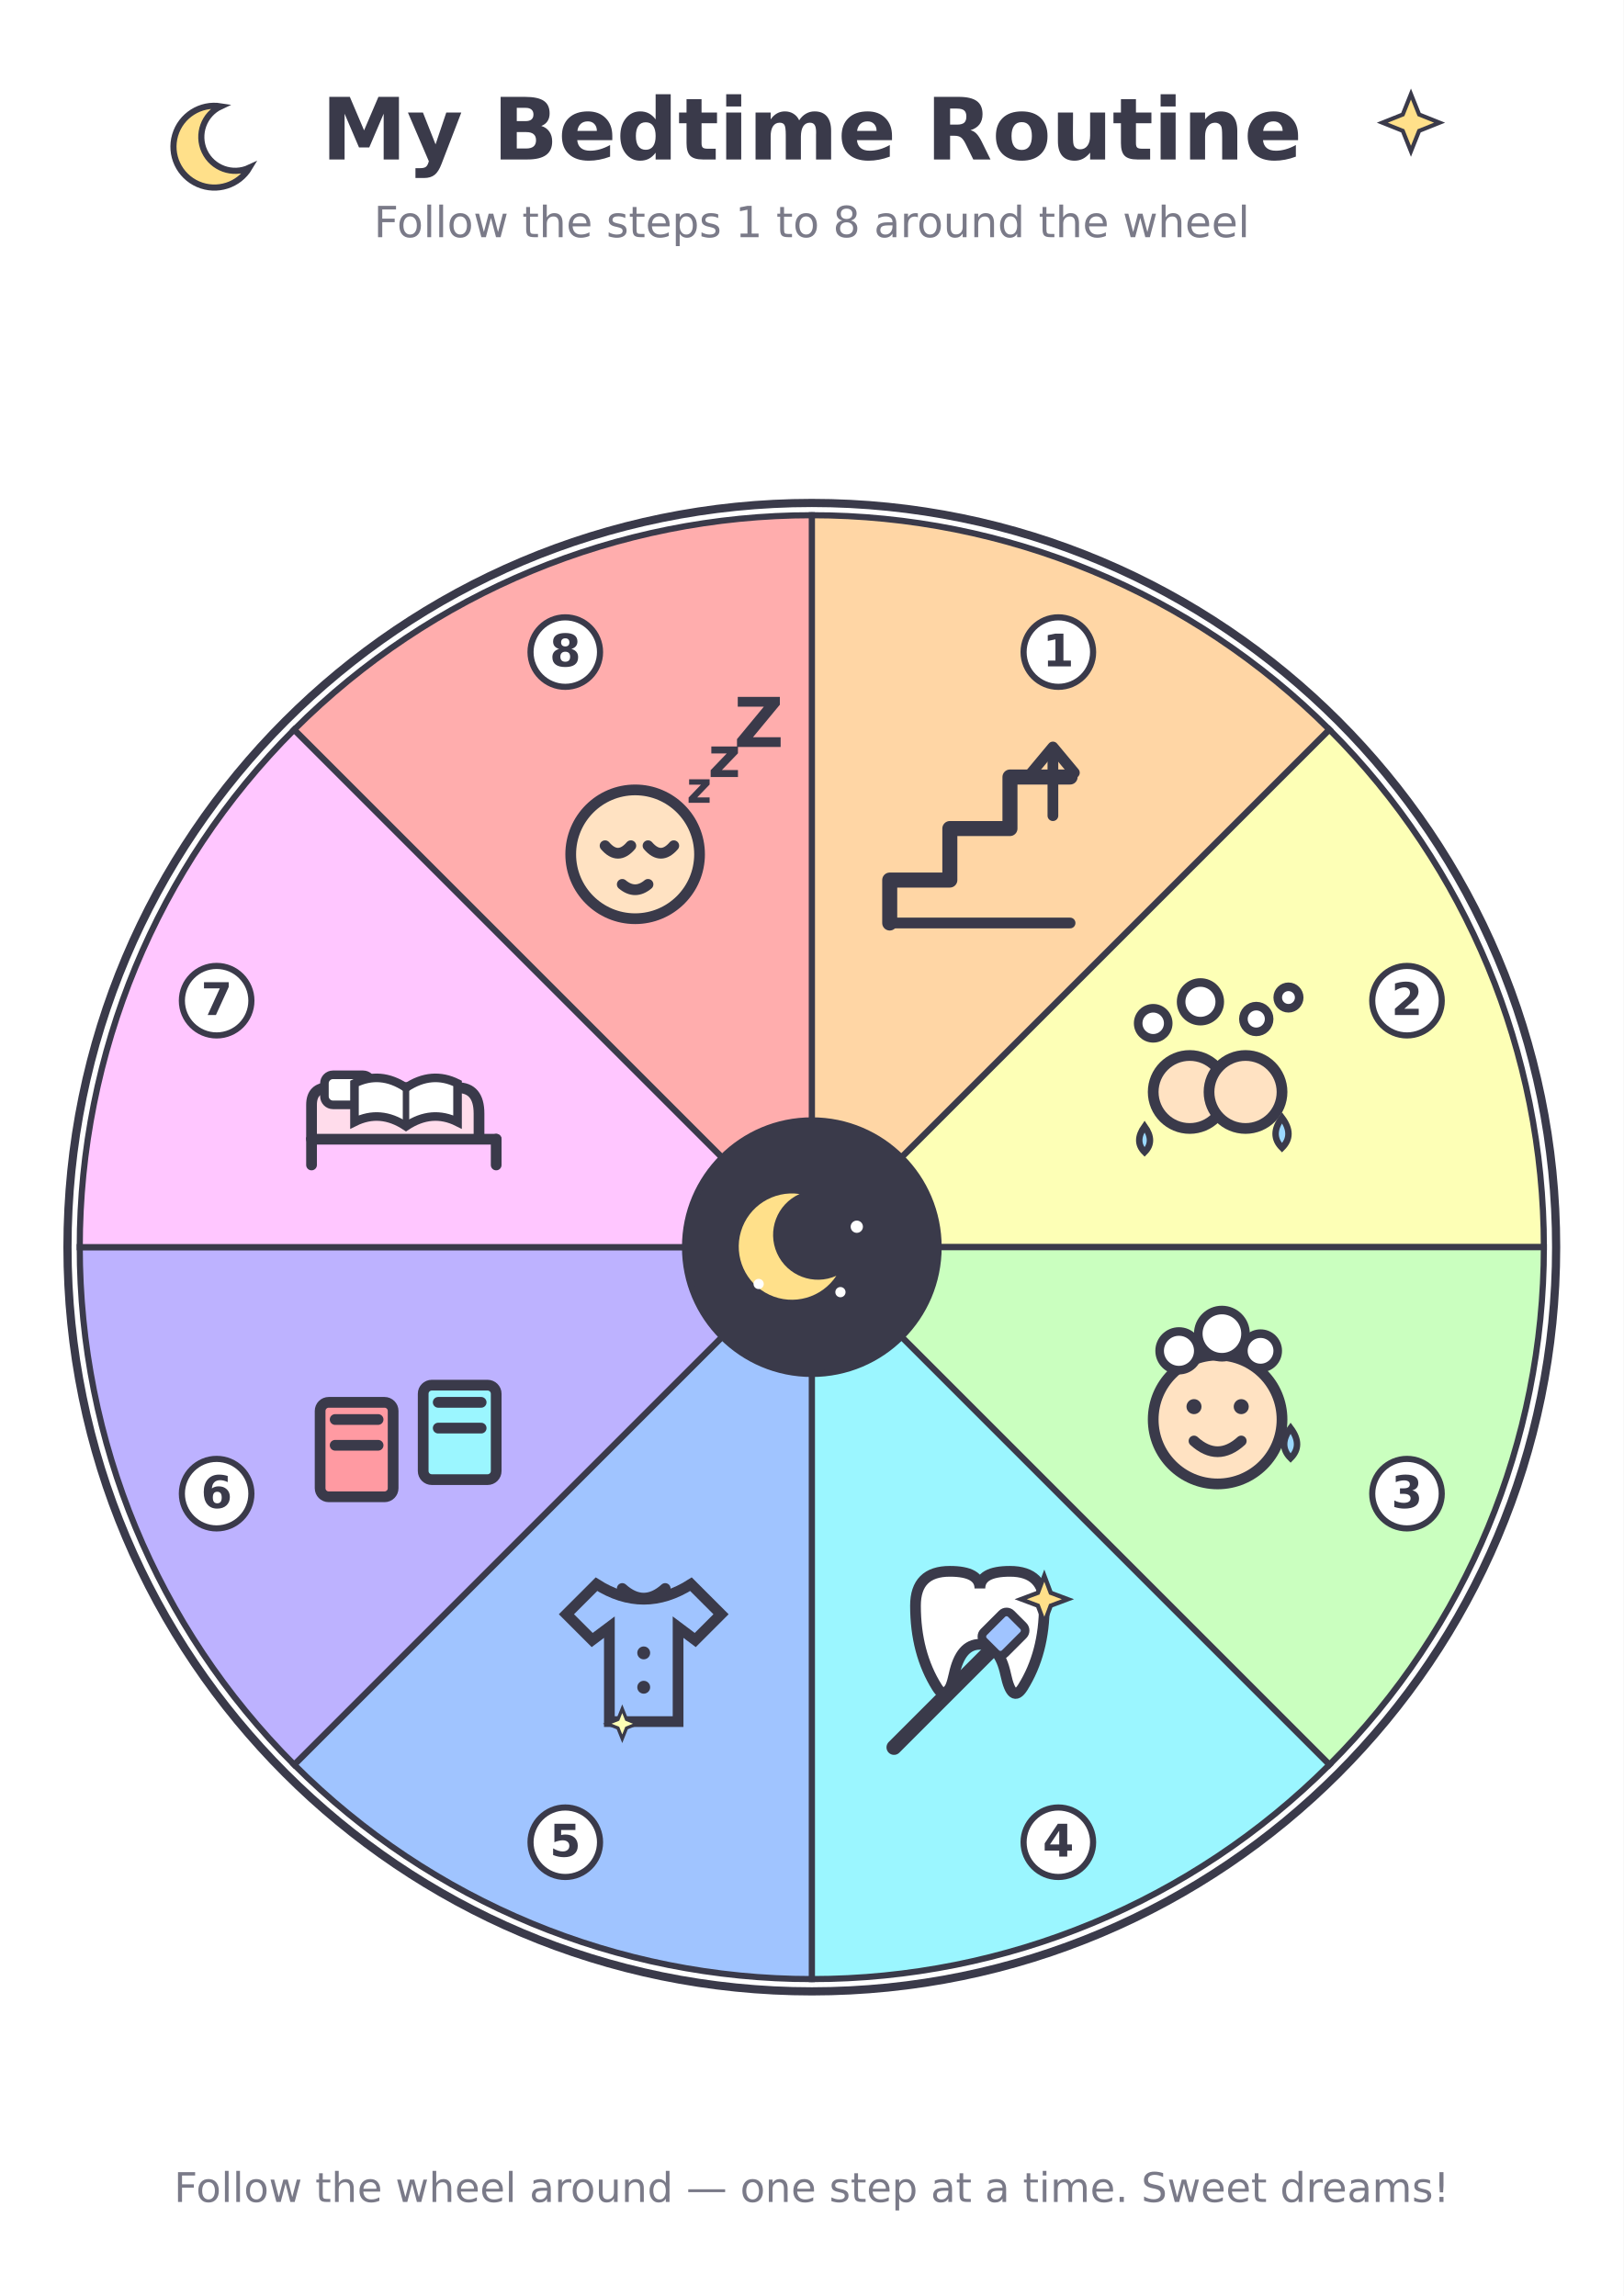
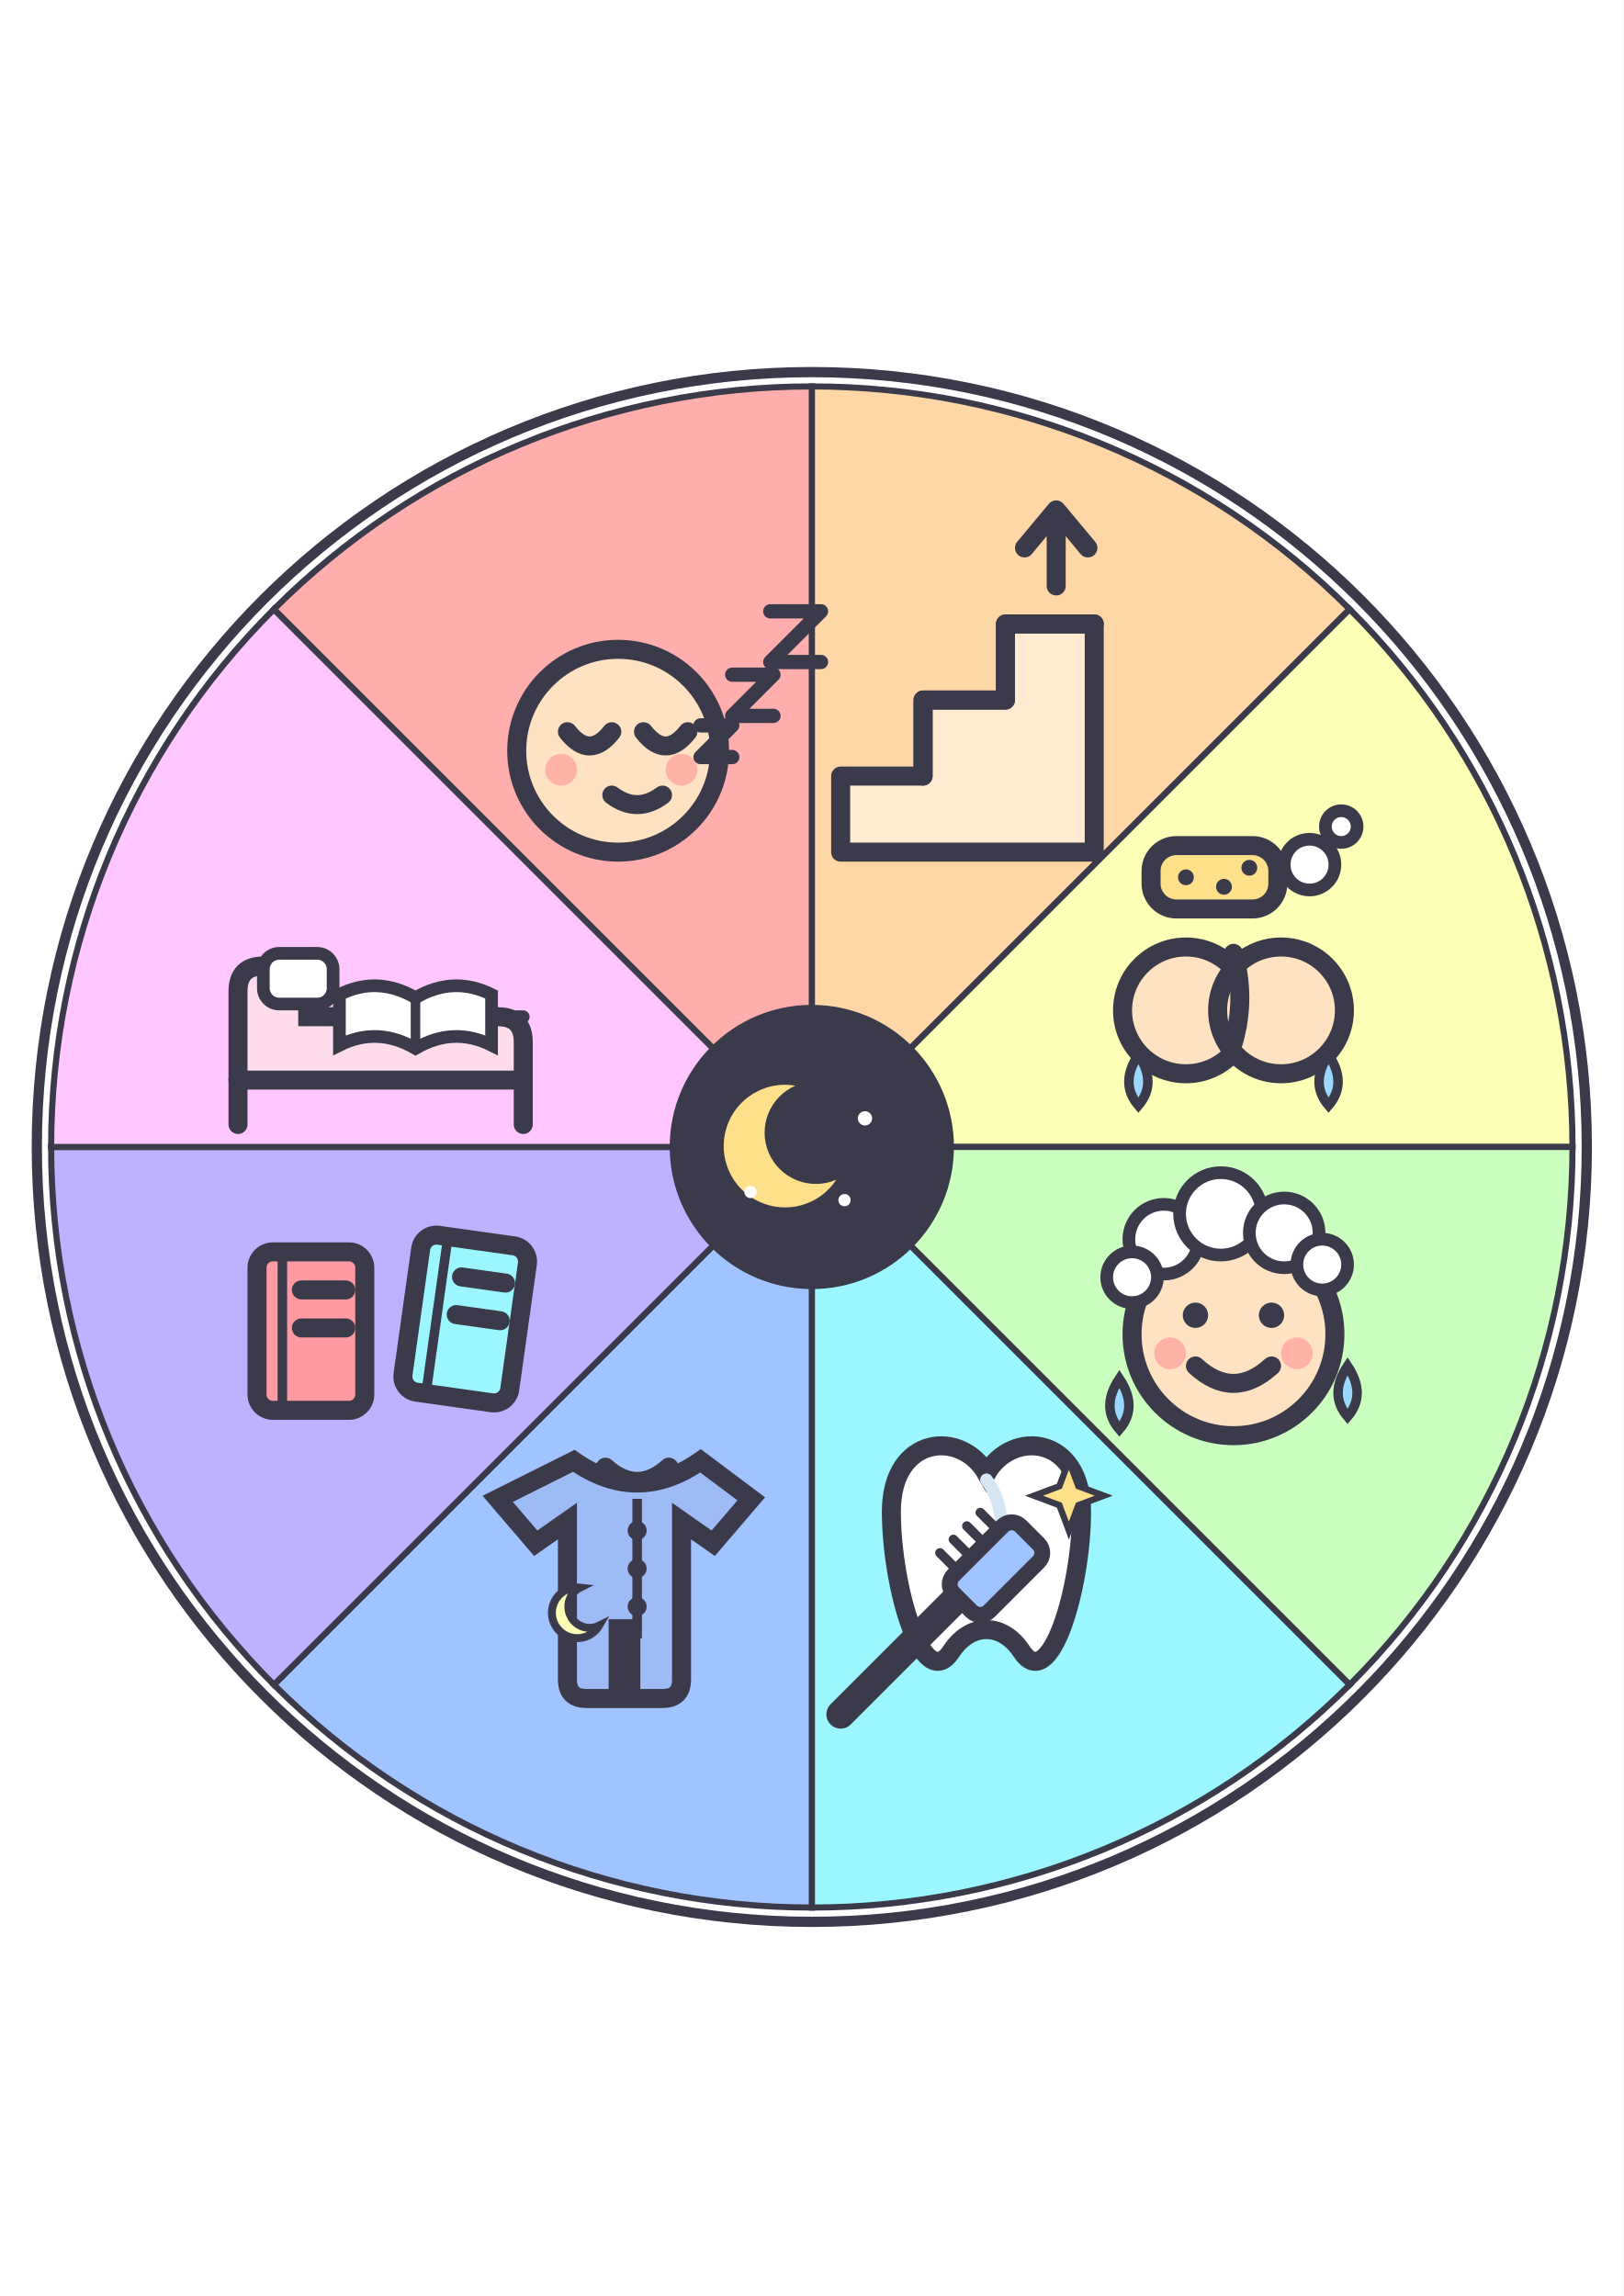
<svg xmlns="http://www.w3.org/2000/svg" width="794" height="1123" viewBox="0 0 794 1123" font-family="DejaVu Sans">
-   <rect x="0" y="0" width="794" height="1123" fill="#FFFFFF" />
-   <text x="397.0" y="78" text-anchor="middle" font-size="42" font-weight="bold" fill="#3A3A4A">My Bedtime Routine</text>
-   <text x="397.0" y="116" text-anchor="middle" font-size="21" fill="#7a7a88">Follow the steps 1 to 8 around the wheel</text>
-   <path d="M 108 52 a 20 20 0 1 0 14 30 a 16 16 0 1 1 -14 -30 Z" fill="#FFE08A" stroke="#3A3A4A" stroke-width="3" />
-   <path d="M 690 46 l 4 10 l 10 4 l -10 4 l -4 10 l -4 -10 l -10 -4 l 10 -4 Z" fill="#FFE08A" stroke="#3A3A4A" stroke-width="2" />
-   <circle cx="397" cy="610" r="364" fill="#fff" stroke="#3A3A4A" stroke-width="4" />
-   <path d="M 397.00 610.00 L 397.00 252.00 A 358.00 358.00 0 0 1 650.14 356.86 Z" fill="#FFD6A5" stroke="#3A3A4A" stroke-width="3" />
-   <g transform="translate(479.20,411.55) scale(1.05)">
-     <path d="M -42 38 L -42 18 L -14 18 L -14 -6 L 14 -6 L 14 -30 L 42 -30" fill="none" stroke="#3A3A4A" stroke-width="7" stroke-linecap="round" stroke-linejoin="round" />
-     <polyline points="-42,38 42,38" fill="none" stroke="#3A3A4A" stroke-width="5" stroke-linecap="round" stroke-linejoin="round" />
-     <line x1="34" y1="-12" x2="34" y2="-42" fill="none" stroke="#3A3A4A" stroke-width="5" stroke-linecap="round" stroke-linejoin="round" />
-     <polyline points="24,-32 34,-44 44,-32" fill="none" stroke="#3A3A4A" stroke-width="5" stroke-linecap="round" stroke-linejoin="round" />
+   <rect width="794" height="1123" fill="#FFFFFF" />
+   <circle cx="397" cy="561" r="379" fill="#fff" stroke="#3A3A4A" stroke-width="5" />
+   <path d="M 397.00 561.00 L 397.00 189.00 A 372.00 372.00 0 0 1 660.04 297.96 Z" fill="#FFD6A5" stroke="#3A3A4A" stroke-width="3" />
+   <g transform="translate(482.41,354.79) scale(1.55)">
+     <path d="M -46 40 L -46 16 L -20 16 L -20 -8 L 6 -8 L 6 -32 L 34 -32 L 34 40 Z" fill="#FFEBD2" stroke="#3A3A4A" stroke-width="6" stroke-linejoin="round" />
+     <polyline points="-20,16 -20,-8 6,-8 6,-32 34,-32" fill="none" stroke="#3A3A4A" stroke-width="6" stroke-linecap="round" stroke-linejoin="round" />
+     <line x1="22" y1="-44" x2="22" y2="-66" fill="none" stroke="#3A3A4A" stroke-width="6" stroke-linecap="round" stroke-linejoin="round" />
+     <polyline points="12,-56 22,-68 32,-56" fill="none" stroke="#3A3A4A" stroke-width="6" stroke-linecap="round" stroke-linejoin="round" />
  </g>
-   <circle cx="517.56" cy="318.94" r="17" fill="#fff" stroke="#3A3A4A" stroke-width="3" />
-   <text x="517.56" y="325.94" text-anchor="middle" font-size="22" font-weight="bold" fill="#3A3A4A">1</text>
-   <path d="M 397.00 610.00 L 650.14 356.86 A 358.00 358.00 0 0 1 755.00 610.00 Z" fill="#FDFFB6" stroke="#3A3A4A" stroke-width="3" />
-   <g transform="translate(595.45,527.80) scale(1.05)">
-     <circle cx="-13" cy="6" r="17" fill="#FFE2C2" stroke="#3A3A4A" stroke-width="5" />
-     <circle cx="13" cy="6" r="17" fill="#FFE2C2" stroke="#3A3A4A" stroke-width="5" />
-     <circle cx="-30" cy="-26" r="7" fill="#fff" stroke="#3A3A4A" stroke-width="4" />
-     <circle cx="-8" cy="-36" r="9" fill="#fff" stroke="#3A3A4A" stroke-width="4" />
-     <circle cx="18" cy="-28" r="6" fill="#fff" stroke="#3A3A4A" stroke-width="4" />
-     <circle cx="33" cy="-38" r="5" fill="#fff" stroke="#3A3A4A" stroke-width="4" />
-     <path d="M 30 18 q 6 8 0 14 q -6 -6 0 -14 Z" fill="#9BD8FF" stroke="#3A3A4A" stroke-width="3" />
-     <path d="M -34 22 q 5 7 0 12 q -5 -5 0 -12 Z" fill="#9BD8FF" stroke="#3A3A4A" stroke-width="3" />
+   <path d="M 397.00 561.00 L 660.04 297.96 A 372.00 372.00 0 0 1 769.00 561.00 Z" fill="#FDFFB6" stroke="#3A3A4A" stroke-width="3" />
+   <g transform="translate(603.21,475.59) scale(1.55)">
+     <circle cx="-15" cy="12" r="20" fill="#FFE2C2" stroke="#3A3A4A" stroke-width="6" />
+     <circle cx="15" cy="12" r="20" fill="#FFE2C2" stroke="#3A3A4A" stroke-width="6" />
+     <path d="M 0 -6 q 4 14 0 28" fill="none" stroke="#3A3A4A" stroke-width="6" stroke-linecap="round" stroke-linejoin="round" />
+     <rect x="-26" y="-40" width="40" height="20" rx="8" fill="#FFE08A" stroke="#3A3A4A" stroke-width="6" />
+     <circle cx="-15" cy="-30" r="2.5" fill="#3A3A4A" />
+     <circle cx="-3" cy="-27" r="2.5" fill="#3A3A4A" />
+     <circle cx="5" cy="-33" r="2.5" fill="#3A3A4A" />
+     <circle cx="24" cy="-34" r="8" fill="#fff" stroke="#3A3A4A" stroke-width="4" />
+     <circle cx="34" cy="-46" r="5" fill="#fff" stroke="#3A3A4A" stroke-width="4" />
+     <path d="M -30 26 q 6 9 0 16 q -6 -7 0 -16 Z" fill="#9BD8FF" stroke="#3A3A4A" stroke-width="3" />
+     <path d="M 30 26 q 6 9 0 16 q -6 -7 0 -16 Z" fill="#9BD8FF" stroke="#3A3A4A" stroke-width="3" />
  </g>
-   <circle cx="688.06" cy="489.44" r="17" fill="#fff" stroke="#3A3A4A" stroke-width="3" />
-   <text x="688.06" y="496.44" text-anchor="middle" font-size="22" font-weight="bold" fill="#3A3A4A">2</text>
-   <path d="M 397.00 610.00 L 755.00 610.00 A 358.00 358.00 0 0 1 650.14 863.14 Z" fill="#CAFFBF" stroke="#3A3A4A" stroke-width="3" />
-   <g transform="translate(595.45,692.20) scale(1.05)">
-     <circle cx="0" cy="2" r="30" fill="#FFE2C2" stroke="#3A3A4A" stroke-width="5" />
-     <circle cx="-11" cy="-4" r="3.5" fill="#3A3A4A" />
-     <circle cx="11" cy="-4" r="3.5" fill="#3A3A4A" />
-     <path d="M -11 12 q 11 10 22 0" fill="none" stroke="#3A3A4A" stroke-width="5" stroke-linecap="round" stroke-linejoin="round" />
-     <circle cx="-18" cy="-30" r="9" fill="#fff" stroke="#3A3A4A" stroke-width="4" />
-     <circle cx="2" cy="-38" r="11" fill="#fff" stroke="#3A3A4A" stroke-width="4" />
-     <circle cx="20" cy="-30" r="8" fill="#fff" stroke="#3A3A4A" stroke-width="4" />
-     <path d="M 34 6 q 6 8 0 14 q -6 -6 0 -14 Z" fill="#9BD8FF" stroke="#3A3A4A" stroke-width="3" />
+   <path d="M 397.00 561.00 L 769.00 561.00 A 372.00 372.00 0 0 1 660.04 824.04 Z" fill="#CAFFBF" stroke="#3A3A4A" stroke-width="3" />
+   <g transform="translate(603.21,646.41) scale(1.55)">
+     <circle cx="0" cy="4" r="32" fill="#FFE2C2" stroke="#3A3A4A" stroke-width="6" />
+     <circle cx="-12" cy="-2" r="4" fill="#3A3A4A" />
+     <circle cx="12" cy="-2" r="4" fill="#3A3A4A" />
+     <path d="M -12 14 q 12 11 24 0" fill="none" stroke="#3A3A4A" stroke-width="6" stroke-linecap="round" stroke-linejoin="round" />
+     <circle cx="-20" cy="10" r="5" fill="#FFB3A7" />
+     <circle cx="20" cy="10" r="5" fill="#FFB3A7" />
+     <circle cx="-22" cy="-26" r="11" fill="#fff" stroke="#3A3A4A" stroke-width="4" />
+     <circle cx="-4" cy="-34" r="13" fill="#fff" stroke="#3A3A4A" stroke-width="4" />
+     <circle cx="16" cy="-28" r="11" fill="#fff" stroke="#3A3A4A" stroke-width="4" />
+     <circle cx="28" cy="-18" r="8" fill="#fff" stroke="#3A3A4A" stroke-width="4" />
+     <circle cx="-32" cy="-14" r="8" fill="#fff" stroke="#3A3A4A" stroke-width="4" />
+     <path d="M -36 18 q 6 9 0 16 q -6 -7 0 -16 Z" fill="#9BD8FF" stroke="#3A3A4A" stroke-width="3" />
+     <path d="M 36 14 q 6 9 0 16 q -6 -7 0 -16 Z" fill="#9BD8FF" stroke="#3A3A4A" stroke-width="3" />
  </g>
-   <circle cx="688.06" cy="730.56" r="17" fill="#fff" stroke="#3A3A4A" stroke-width="3" />
-   <text x="688.06" y="737.56" text-anchor="middle" font-size="22" font-weight="bold" fill="#3A3A4A">3</text>
-   <path d="M 397.00 610.00 L 650.14 863.14 A 358.00 358.00 0 0 1 397.00 968.00 Z" fill="#9BF6FF" stroke="#3A3A4A" stroke-width="3" />
-   <g transform="translate(479.20,808.45) scale(1.05)">
-     <path d="M -30 -22 q 0 -16 16 -16 q 14 0 14 8 q 0 -8 14 -8 q 16 0 16 16 q 0 22 -10 38 q -5 8 -8 -6 q -3 -14 -12 -14 q -9 0 -12 14 q -3 14 -8 6 q -10 -16 -10 -38 Z" fill="#fff" stroke="#3A3A4A" stroke-width="5" />
-     <line x1="-40" y1="44" x2="6" y2="-2" stroke="#3A3A4A" stroke-width="7" stroke-linecap="round" />
-     <rect x="2" y="-16" width="18" height="14" rx="3" transform="rotate(-45 11 -9)" fill="#A0C4FF" stroke="#3A3A4A" stroke-width="4" />
-     <path d="M 30 -36 l 3 8 l 8 3 l -8 3 l -3 8 l -3 -8 l -8 -3 l 8 -3 Z" fill="#FFE08A" stroke="#3A3A4A" stroke-width="2" />
+   <path d="M 397.00 561.00 L 660.04 824.04 A 372.00 372.00 0 0 1 397.00 933.00 Z" fill="#9BF6FF" stroke="#3A3A4A" stroke-width="3" />
+   <g transform="translate(482.41,767.21) scale(1.55)">
+     <path d="M -30 -18 C -30 -42 -8 -44 0 -30 C 8 -44 30 -42 30 -18 C 30 6 20 40 11 26 C 5 17 -5 17 -11 26 C -20 40 -30 6 -30 -18 Z" fill="#fff" stroke="#3A3A4A" stroke-width="6" />
+     <path d="M 0 -28 C 6 -20 6 -8 2 2" fill="none" stroke="#D7E6F5" stroke-width="4" stroke-linecap="round" />
+     <line x1="-46" y1="46" x2="-10" y2="10" stroke="#3A3A4A" stroke-width="9" stroke-linecap="round" />
+     <rect x="-12" y="-8" width="30" height="16" rx="4" transform="rotate(-45 3 0)" fill="#A0C4FF" stroke="#3A3A4A" stroke-width="5" />
+     <g transform="rotate(-45 3 0)">
+       <line x1="-6" y1="-8" x2="-6" y2="-16" stroke="#3A3A4A" stroke-width="3" stroke-linecap="round" />
+       <line x1="0" y1="-8" x2="0" y2="-16" stroke="#3A3A4A" stroke-width="3" stroke-linecap="round" />
+       <line x1="6" y1="-8" x2="6" y2="-16" stroke="#3A3A4A" stroke-width="3" stroke-linecap="round" />
+       <line x1="12" y1="-8" x2="12" y2="-16" stroke="#3A3A4A" stroke-width="3" stroke-linecap="round" />
+     </g>
+     <path d="M 26 -34 l 3 8 l 8 3 l -8 3 l -3 8 l -3 -8 l -8 -3 l 8 -3 Z" fill="#FFE08A" stroke="#3A3A4A" stroke-width="2" />
  </g>
-   <circle cx="517.56" cy="901.06" r="17" fill="#fff" stroke="#3A3A4A" stroke-width="3" />
-   <text x="517.56" y="908.06" text-anchor="middle" font-size="22" font-weight="bold" fill="#3A3A4A">4</text>
-   <path d="M 397.00 610.00 L 397.00 968.00 A 358.00 358.00 0 0 1 143.86 863.14 Z" fill="#A0C4FF" stroke="#3A3A4A" stroke-width="3" />
-   <g transform="translate(314.80,808.45) scale(1.05)">
-     <path d="M -22 -32 q 22 14 44 0 l 14 14 l -12 12 l -8 -6 l 0 44 l -32 0 l 0 -44 l -8 6 l -12 -12 Z" fill="#A0C4FF" stroke="#3A3A4A" stroke-width="5" />
-     <path d="M -10 -30 q 10 9 20 0" fill="none" stroke="#3A3A4A" stroke-width="5" stroke-linecap="round" stroke-linejoin="round" />
+   <path d="M 397.00 561.00 L 397.00 933.00 A 372.00 372.00 0 0 1 133.96 824.04 Z" fill="#A0C4FF" stroke="#3A3A4A" stroke-width="3" />
+   <g transform="translate(311.59,767.21) scale(1.55)">
+     <path d="M -20 -34 q 20 14 40 0 l 16 12 l -12 14 l -10 -7 l 0 50 q 0 6 -6 6 l -10 0 0 -22 -4 0 0 22 -10 0 q -6 0 -6 -6 l 0 -50 l -10 7 l -12 -14 Z" fill="#9DBBF5" stroke="#3A3A4A" stroke-width="6" />
+     <path d="M -10 -32 q 10 9 20 0" fill="none" stroke="#3A3A4A" stroke-width="6" stroke-linecap="round" stroke-linejoin="round" />
+     <line x1="0" y1="-22" x2="0" y2="22" stroke="#3A3A4A" stroke-width="3" />
+     <circle cx="0" cy="-12" r="3" fill="#3A3A4A" />
    <circle cx="0" cy="0" r="3" fill="#3A3A4A" />
-     <circle cx="0" cy="16" r="3" fill="#3A3A4A" />
-     <path d="M -10 26 l 2 5 l 5 2 l -5 2 l -2 5 l -2 -5 l -5 -2 l 5 -2 Z" fill="#FDFFB6" stroke="#3A3A4A" stroke-width="1.5" />
+     <circle cx="0" cy="12" r="3" fill="#3A3A4A" />
+     <path d="M -18 6 a 8 8 0 1 0 6 12 a 6.5 6.5 0 1 1 -6 -12 Z" fill="#FDFFB6" stroke="#3A3A4A" stroke-width="2.5" />
  </g>
-   <circle cx="276.44" cy="901.06" r="17" fill="#fff" stroke="#3A3A4A" stroke-width="3" />
-   <text x="276.44" y="908.06" text-anchor="middle" font-size="22" font-weight="bold" fill="#3A3A4A">5</text>
-   <path d="M 397.00 610.00 L 143.86 863.14 A 358.00 358.00 0 0 1 39.00 610.00 Z" fill="#BDB2FF" stroke="#3A3A4A" stroke-width="3" />
-   <g transform="translate(198.55,692.20) scale(1.05)">
-     <rect x="-40" y="-6" width="34" height="44" rx="4" fill="#FF9AA2" stroke="#3A3A4A" stroke-width="5" />
-     <line x1="-33" y1="2" x2="-13" y2="2" fill="none" stroke="#3A3A4A" stroke-width="5" stroke-linecap="round" stroke-linejoin="round" />
-     <line x1="-33" y1="14" x2="-13" y2="14" fill="none" stroke="#3A3A4A" stroke-width="5" stroke-linecap="round" stroke-linejoin="round" />
-     <rect x="8" y="-14" width="34" height="44" rx="4" fill="#9BF6FF" stroke="#3A3A4A" stroke-width="5" />
-     <line x1="15" y1="-6" x2="35" y2="-6" fill="none" stroke="#3A3A4A" stroke-width="5" stroke-linecap="round" stroke-linejoin="round" />
-     <line x1="15" y1="6" x2="35" y2="6" fill="none" stroke="#3A3A4A" stroke-width="5" stroke-linecap="round" stroke-linejoin="round" />
+   <path d="M 397.00 561.00 L 133.96 824.04 A 372.00 372.00 0 0 1 25.00 561.00 Z" fill="#BDB2FF" stroke="#3A3A4A" stroke-width="3" />
+   <g transform="translate(190.79,646.41) scale(1.55)">
+     <rect x="-42" y="-22" width="34" height="50" rx="5" fill="#FF9AA2" stroke="#3A3A4A" stroke-width="6" />
+     <line x1="-34" y1="-22" x2="-34" y2="28" stroke="#3A3A4A" stroke-width="3" />
+     <line x1="-28" y1="-10" x2="-14" y2="-10" fill="none" stroke="#3A3A4A" stroke-width="6" stroke-linecap="round" stroke-linejoin="round" />
+     <line x1="-28" y1="2" x2="-14" y2="2" fill="none" stroke="#3A3A4A" stroke-width="6" stroke-linecap="round" stroke-linejoin="round" />
+     <g transform="rotate(8 22 4)">
+       <rect x="6" y="-26" width="34" height="50" rx="5" fill="#9BF6FF" stroke="#3A3A4A" stroke-width="6" />
+       <line x1="14" y1="-26" x2="14" y2="24" stroke="#3A3A4A" stroke-width="3" />
+       <line x1="20" y1="-14" x2="34" y2="-14" fill="none" stroke="#3A3A4A" stroke-width="6" stroke-linecap="round" stroke-linejoin="round" />
+       <line x1="20" y1="-2" x2="34" y2="-2" fill="none" stroke="#3A3A4A" stroke-width="6" stroke-linecap="round" stroke-linejoin="round" />
+     </g>
  </g>
-   <circle cx="105.94" cy="730.56" r="17" fill="#fff" stroke="#3A3A4A" stroke-width="3" />
-   <text x="105.94" y="737.56" text-anchor="middle" font-size="22" font-weight="bold" fill="#3A3A4A">6</text>
-   <path d="M 397.00 610.00 L 39.00 610.00 A 358.00 358.00 0 0 1 143.86 356.86 Z" fill="#FFC6FF" stroke="#3A3A4A" stroke-width="3" />
-   <g transform="translate(198.55,527.80) scale(1.05)">
-     <path d="M -44 28 l 0 -16 q 0 -8 8 -8 l 60 0 q 10 0 10 12 l 0 12" fill="#FFDCEB" stroke="#3A3A4A" stroke-width="5" />
-     <line x1="-44" y1="28" x2="-44" y2="40" fill="none" stroke="#3A3A4A" stroke-width="5" stroke-linecap="round" stroke-linejoin="round" />
-     <line x1="42" y1="28" x2="42" y2="40" fill="none" stroke="#3A3A4A" stroke-width="5" stroke-linecap="round" stroke-linejoin="round" />
-     <line x1="-44" y1="28" x2="42" y2="28" fill="none" stroke="#3A3A4A" stroke-width="5" stroke-linecap="round" stroke-linejoin="round" />
-     <rect x="-38" y="-2" width="22" height="14" rx="4" fill="#fff" stroke="#3A3A4A" stroke-width="4" />
-     <path d="M 0 22 q 12 -8 24 -2 l 0 -18 q -12 -6 -24 2 q -12 -8 -24 -2 l 0 18 q 12 -6 24 2 Z" fill="#fff" stroke="#3A3A4A" stroke-width="4" />
-     <line x1="0" y1="4" x2="0" y2="22" stroke="#3A3A4A" stroke-width="3" />
+   <path d="M 397.00 561.00 L 25.00 561.00 A 372.00 372.00 0 0 1 133.96 297.96 Z" fill="#FFC6FF" stroke="#3A3A4A" stroke-width="3" />
+   <g transform="translate(190.79,475.59) scale(1.55)">
+     <path d="M -48 34 l 0 -28 q 0 -8 8 -8 l 8 0 q 6 0 6 6 l 0 10 l 60 0 q 8 0 8 8 l 0 12" fill="#FFDCEB" stroke="#3A3A4A" stroke-width="6" />
+     <line x1="-48" y1="34" x2="-48" y2="48" fill="none" stroke="#3A3A4A" stroke-width="6" stroke-linecap="round" stroke-linejoin="round" />
+     <line x1="42" y1="34" x2="42" y2="48" fill="none" stroke="#3A3A4A" stroke-width="6" stroke-linecap="round" stroke-linejoin="round" />
+     <line x1="-48" y1="34" x2="42" y2="34" fill="none" stroke="#3A3A4A" stroke-width="6" stroke-linecap="round" stroke-linejoin="round" />
+     <path d="M -22 14 l 64 0" stroke="#3A3A4A" stroke-width="4" stroke-linecap="round" />
+     <rect x="-40" y="-6" width="22" height="16" rx="5" fill="#fff" stroke="#3A3A4A" stroke-width="4" />
+     <path d="M 10 30 q 12 -7 24 -1 l 0 -16 q -12 -6 -24 1 q -12 -7 -24 -1 l 0 16 q 12 -6 24 1 Z" transform="translate(-2 -6)" fill="#fff" stroke="#3A3A4A" stroke-width="4" />
+     <line x1="8" y1="9" x2="8" y2="25" stroke="#3A3A4A" stroke-width="3" />
  </g>
-   <circle cx="105.94" cy="489.44" r="17" fill="#fff" stroke="#3A3A4A" stroke-width="3" />
-   <text x="105.94" y="496.44" text-anchor="middle" font-size="22" font-weight="bold" fill="#3A3A4A">7</text>
-   <path d="M 397.00 610.00 L 143.86 356.86 A 358.00 358.00 0 0 1 397.00 252.00 Z" fill="#FFADAD" stroke="#3A3A4A" stroke-width="3" />
-   <g transform="translate(314.80,411.55) scale(1.05)">
-     <circle cx="-4" cy="6" r="30" fill="#FFE2C2" stroke="#3A3A4A" stroke-width="5" />
-     <path d="M -18 2 q 6 7 12 0" fill="none" stroke="#3A3A4A" stroke-width="5" stroke-linecap="round" stroke-linejoin="round" />
-     <path d="M 2 2 q 6 7 12 0" fill="none" stroke="#3A3A4A" stroke-width="5" stroke-linecap="round" stroke-linejoin="round" />
-     <path d="M -10 20 q 6 5 12 0" fill="none" stroke="#3A3A4A" stroke-width="5" stroke-linecap="round" stroke-linejoin="round" />
-     <text x="20" y="-18" font-family="DejaVu Sans" font-weight="bold" font-size="20" fill="#3A3A4A">z</text>
-     <text x="30" y="-30" font-family="DejaVu Sans" font-weight="bold" font-size="26" fill="#3A3A4A">z</text>
-     <text x="42" y="-44" font-family="DejaVu Sans" font-weight="bold" font-size="32" fill="#3A3A4A">Z</text>
+   <path d="M 397.00 561.00 L 133.96 297.96 A 372.00 372.00 0 0 1 397.00 189.00 Z" fill="#FFADAD" stroke="#3A3A4A" stroke-width="3" />
+   <g transform="translate(311.59,354.79) scale(1.55)">
+     <circle cx="-6" cy="8" r="32" fill="#FFE2C2" stroke="#3A3A4A" stroke-width="6" />
+     <path d="M -22 2 q 7 9 14 0" fill="none" stroke="#3A3A4A" stroke-width="6" stroke-linecap="round" stroke-linejoin="round" />
+     <path d="M 2 2 q 7 9 14 0" fill="none" stroke="#3A3A4A" stroke-width="6" stroke-linecap="round" stroke-linejoin="round" />
+     <circle cx="-24" cy="14" r="5" fill="#FFB3A7" />
+     <circle cx="14" cy="14" r="5" fill="#FFB3A7" />
+     <path d="M -8 22 q 8 6 16 0" fill="none" stroke="#3A3A4A" stroke-width="6" stroke-linecap="round" stroke-linejoin="round" />
+     <polyline points="20,0 30,0 20,10 30,10" fill="none" stroke="#3A3A4A" stroke-width="4.5" stroke-linecap="round" stroke-linejoin="round" />
+     <polyline points="30,-16 43,-16 30,-3 43,-3" fill="none" stroke="#3A3A4A" stroke-width="4.5" stroke-linecap="round" stroke-linejoin="round" />
+     <polyline points="42,-36 58,-36 42,-20 58,-20" fill="none" stroke="#3A3A4A" stroke-width="4.5" stroke-linecap="round" stroke-linejoin="round" />
  </g>
-   <circle cx="276.44" cy="318.94" r="17" fill="#fff" stroke="#3A3A4A" stroke-width="3" />
-   <text x="276.44" y="325.94" text-anchor="middle" font-size="22" font-weight="bold" fill="#3A3A4A">8</text>
-   <circle cx="397" cy="610" r="62" fill="#3A3A4A" stroke="#3A3A4A" stroke-width="3" />
-   <path d="M 391 584 a 26 26 0 1 0 18 40 a 21 21 0 1 1 -18 -40 Z" fill="#FFE08A" />
-   <circle cx="419" cy="600" r="3" fill="#fff" />
-   <circle cx="411" cy="632" r="2.5" fill="#fff" />
-   <circle cx="371" cy="628" r="2.5" fill="#fff" />
-   <text x="397.0" y="1077" text-anchor="middle" font-size="20" fill="#7a7a88">Follow the wheel around — one step at a time. Sweet dreams!</text>
+   <circle cx="397" cy="561" r="68" fill="#3A3A4A" stroke="#3A3A4A" stroke-width="3" />
+   <path d="M 389 531 a 30 30 0 1 0 20 46 a 24 24 0 1 1 -20 -46 Z" fill="#FFE08A" />
+   <circle cx="423" cy="547" r="3.5" fill="#fff" />
+   <circle cx="413" cy="587" r="3" fill="#fff" />
+   <circle cx="367" cy="583" r="3" fill="#fff" />
</svg>
